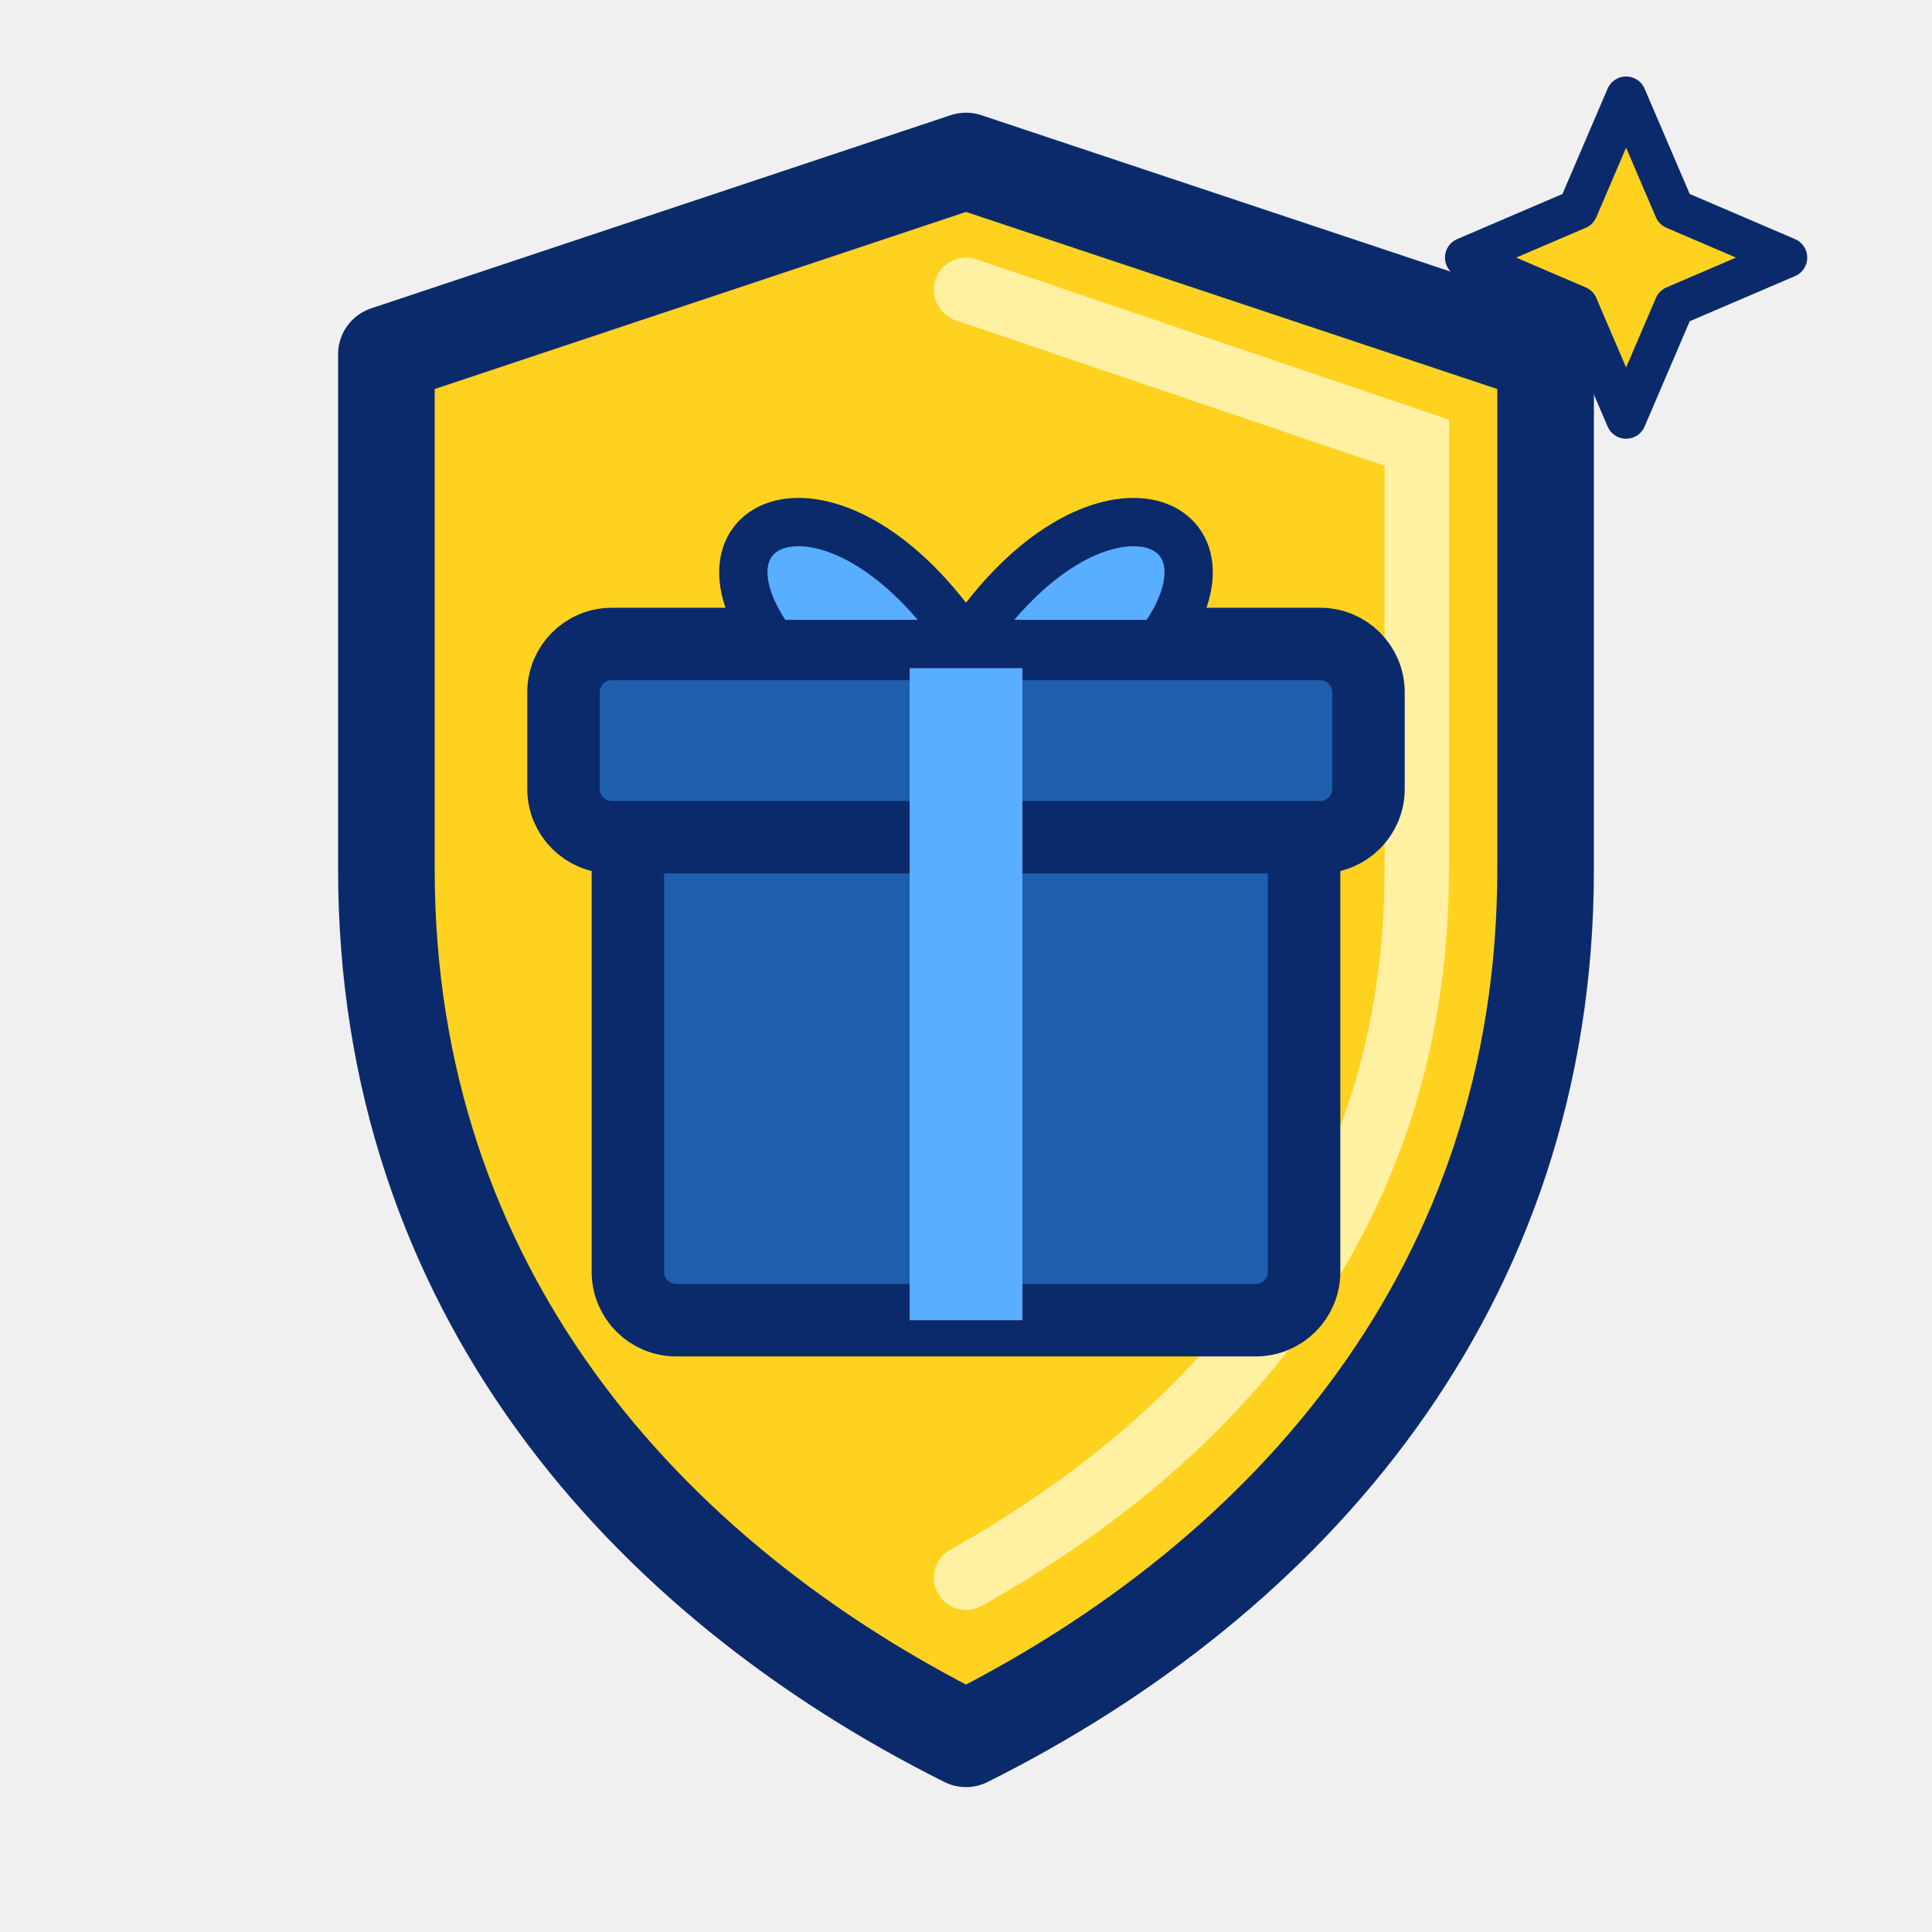
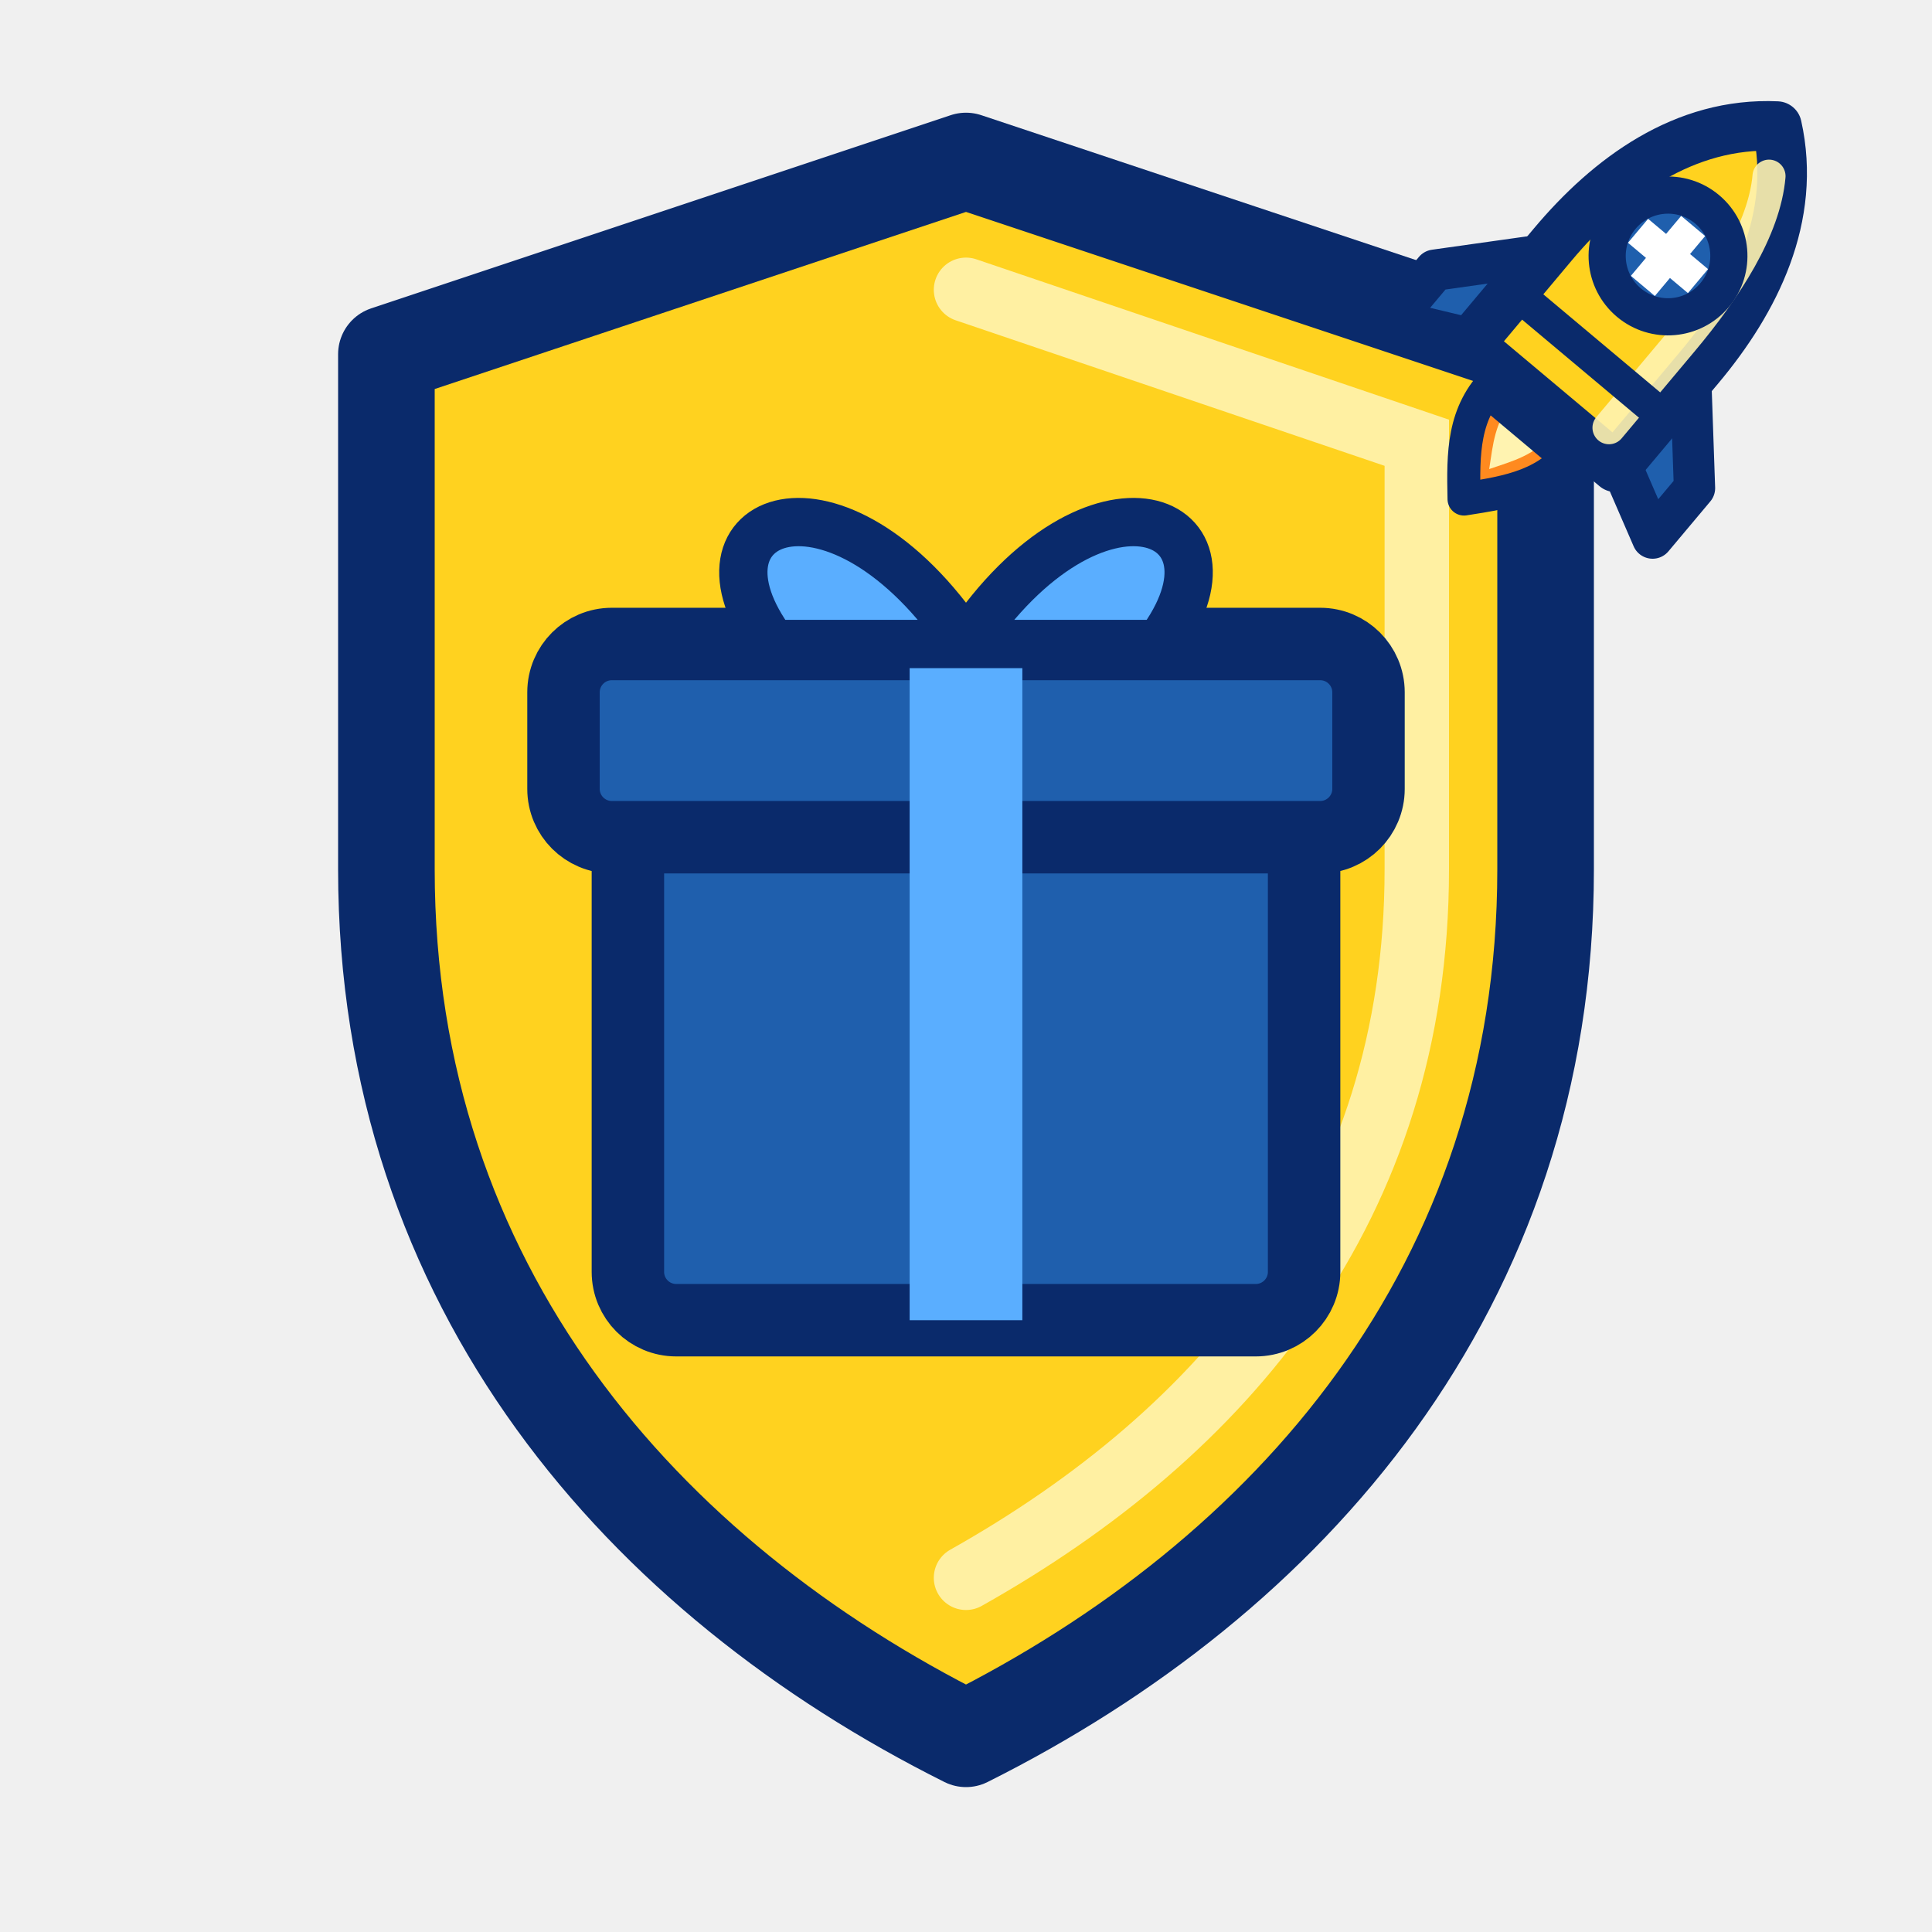
<svg xmlns="http://www.w3.org/2000/svg" viewBox="0 0 120 120">
  <path d="M60 10 L96 22 V54 C96 80 80 98 60 108 C40 98 24 80 24 54 V22 Z" fill="#FFD21F" stroke="#0A2A6B" stroke-linejoin="round" stroke-linecap="round" stroke-width="6" />
  <path d="M60 18 L88 27.5 V54 C88 75 76 89 60 98" fill="none" stroke="#FFF3B0" stroke-width="4" stroke-linecap="round" opacity=".9" />
  <rect x="39" y="50" width="42" height="32" rx="3" fill="#1F5FAD" stroke="#0A2A6B" stroke-linejoin="round" stroke-linecap="round" stroke-width="4.5" />
  <rect x="35" y="40" width="50" height="12" rx="3" fill="#1F5FAD" stroke="#0A2A6B" stroke-linejoin="round" stroke-linecap="round" stroke-width="4.5" />
  <path d="M60 40 V82" stroke="#5AAEFF" stroke-width="7" />
  <path d="M60 40 C52 28 42 32 48 40 Z M60 40 C68 28 78 32 72 40 Z" fill="#5AAEFF" stroke="#0A2A6B" stroke-linejoin="round" stroke-linecap="round" stroke-width="3" />
-   <path d="M101 6 l3 7 7 3 -7 3 -3 7 -3 -7 -7 -3 7 -3z" fill="#FFD21F" stroke="#0A2A6B" stroke-linejoin="round" stroke-linecap="round" stroke-width="2.5" />
+   <g transform="translate(101 19) rotate(40) scale(0.27) translate(-60 -60)">
+     <path d="M48 92 C47 103 53 110 60 118 C67 110 73 103 72 92 Z" fill="#FF8A1F" stroke="#0A2A6B" stroke-linejoin="round" stroke-linecap="round" stroke-width="7.6" />
+     <path d="M54 93 C54 100 57 104 60 109 C63 104 66 100 66 93 Z" fill="#FFF3B0" />
+     <path d="M39 62 L21 82 V97 L39 88 Z" fill="#1F5FAD" stroke="#0A2A6B" stroke-linejoin="round" stroke-linecap="round" stroke-width="9.5" />
+     <path d="M81 62 L99 82 V97 L81 88 Z" fill="#1F5FAD" stroke="#0A2A6B" stroke-linejoin="round" stroke-linecap="round" stroke-width="9.5" />
+     <path d="M60 6 C77 19 82 40 82 60 V90 H38 V60 C38 40 43 19 60 6 Z" fill="#FFD21F" stroke="#0A2A6B" stroke-linejoin="round" stroke-linecap="round" stroke-width="11.4" />
+     <path d="M66 16 C73 26 75 42 75 58 V84" fill="none" stroke="#FFF3B0" stroke-width="7.6" stroke-linecap="round" opacity=".9" />
+     <path d="M38 74 H82" stroke="#0A2A6B" stroke-width="7.6" />
+     <rect x="49" y="90" width="22" height="6" rx="2" fill="#1F5FAD" stroke="#0A2A6B" stroke-linejoin="round" stroke-linecap="round" stroke-width="6.65" />
+     <circle cx="60" cy="45" r="14" fill="#1F5FAD" stroke="#0A2A6B" stroke-linejoin="round" stroke-linecap="round" stroke-width="8.55" />
+     <path d="M56.4 36 H63.6 V41.4 H69 V48.6 H63.6 V54 H56.4 V48.6 H51 V41.4 H56.4 Z" fill="#FFFFFF" />
+   </g>
</svg>
